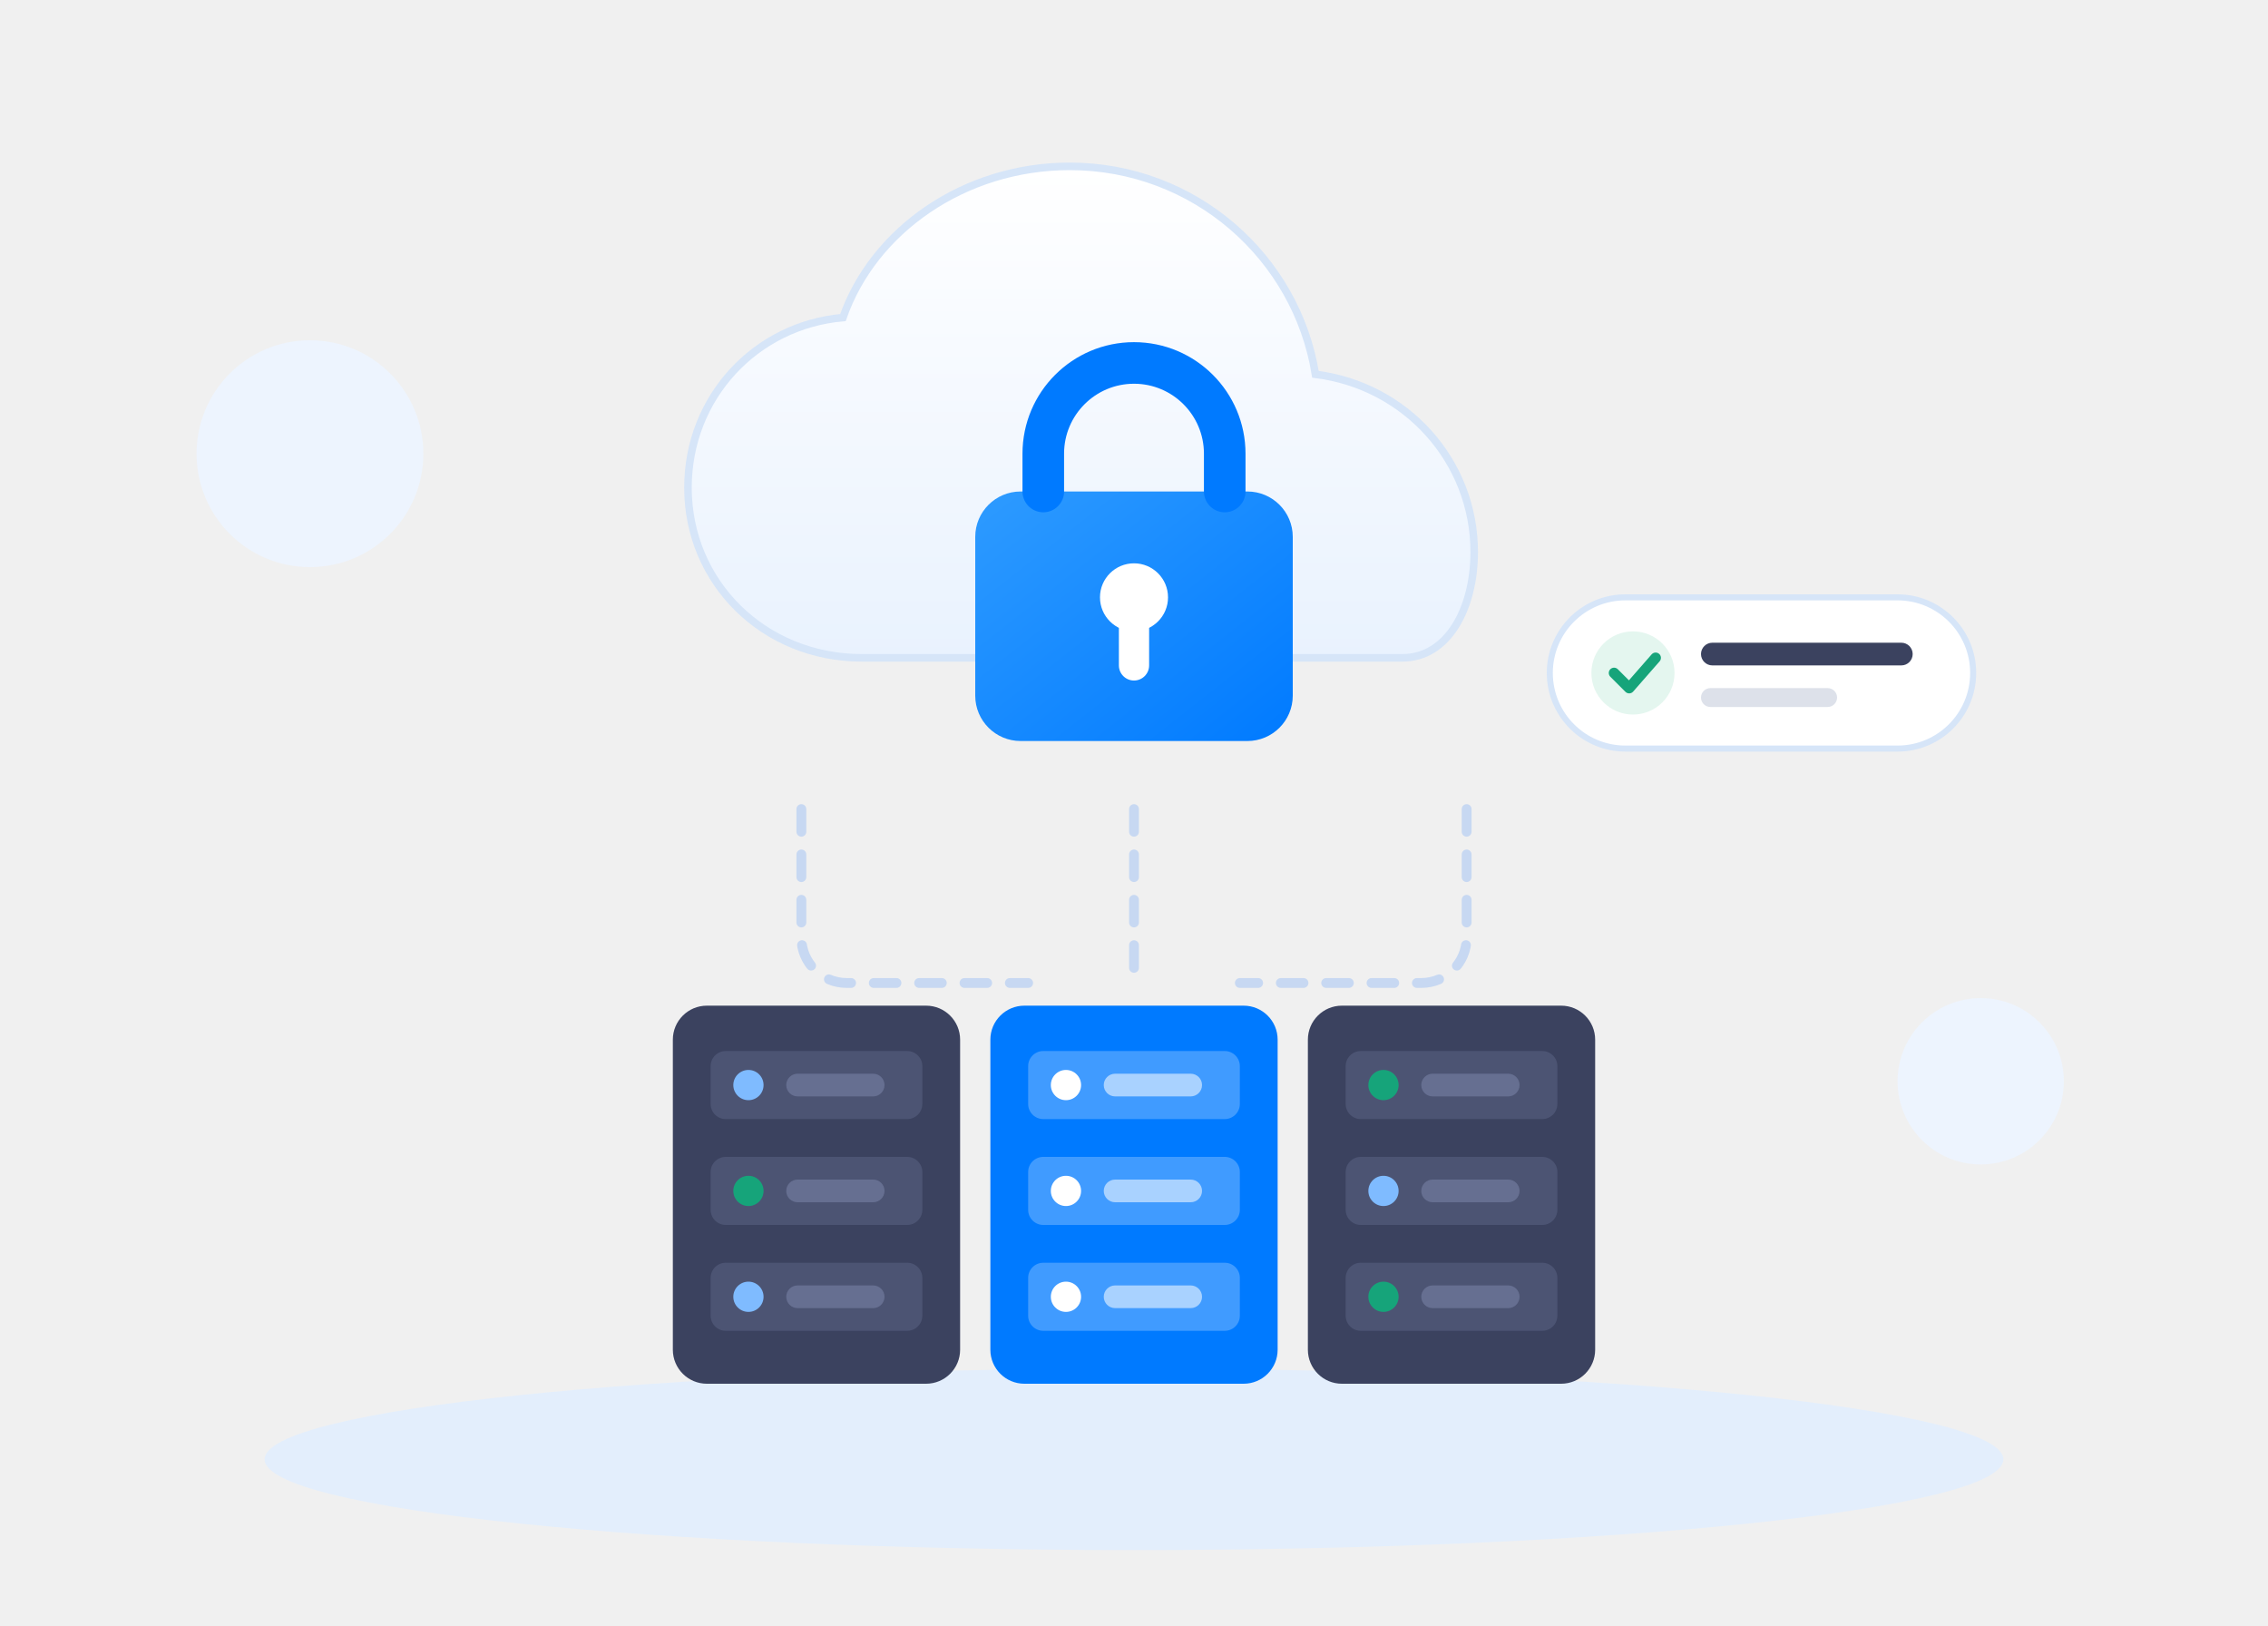
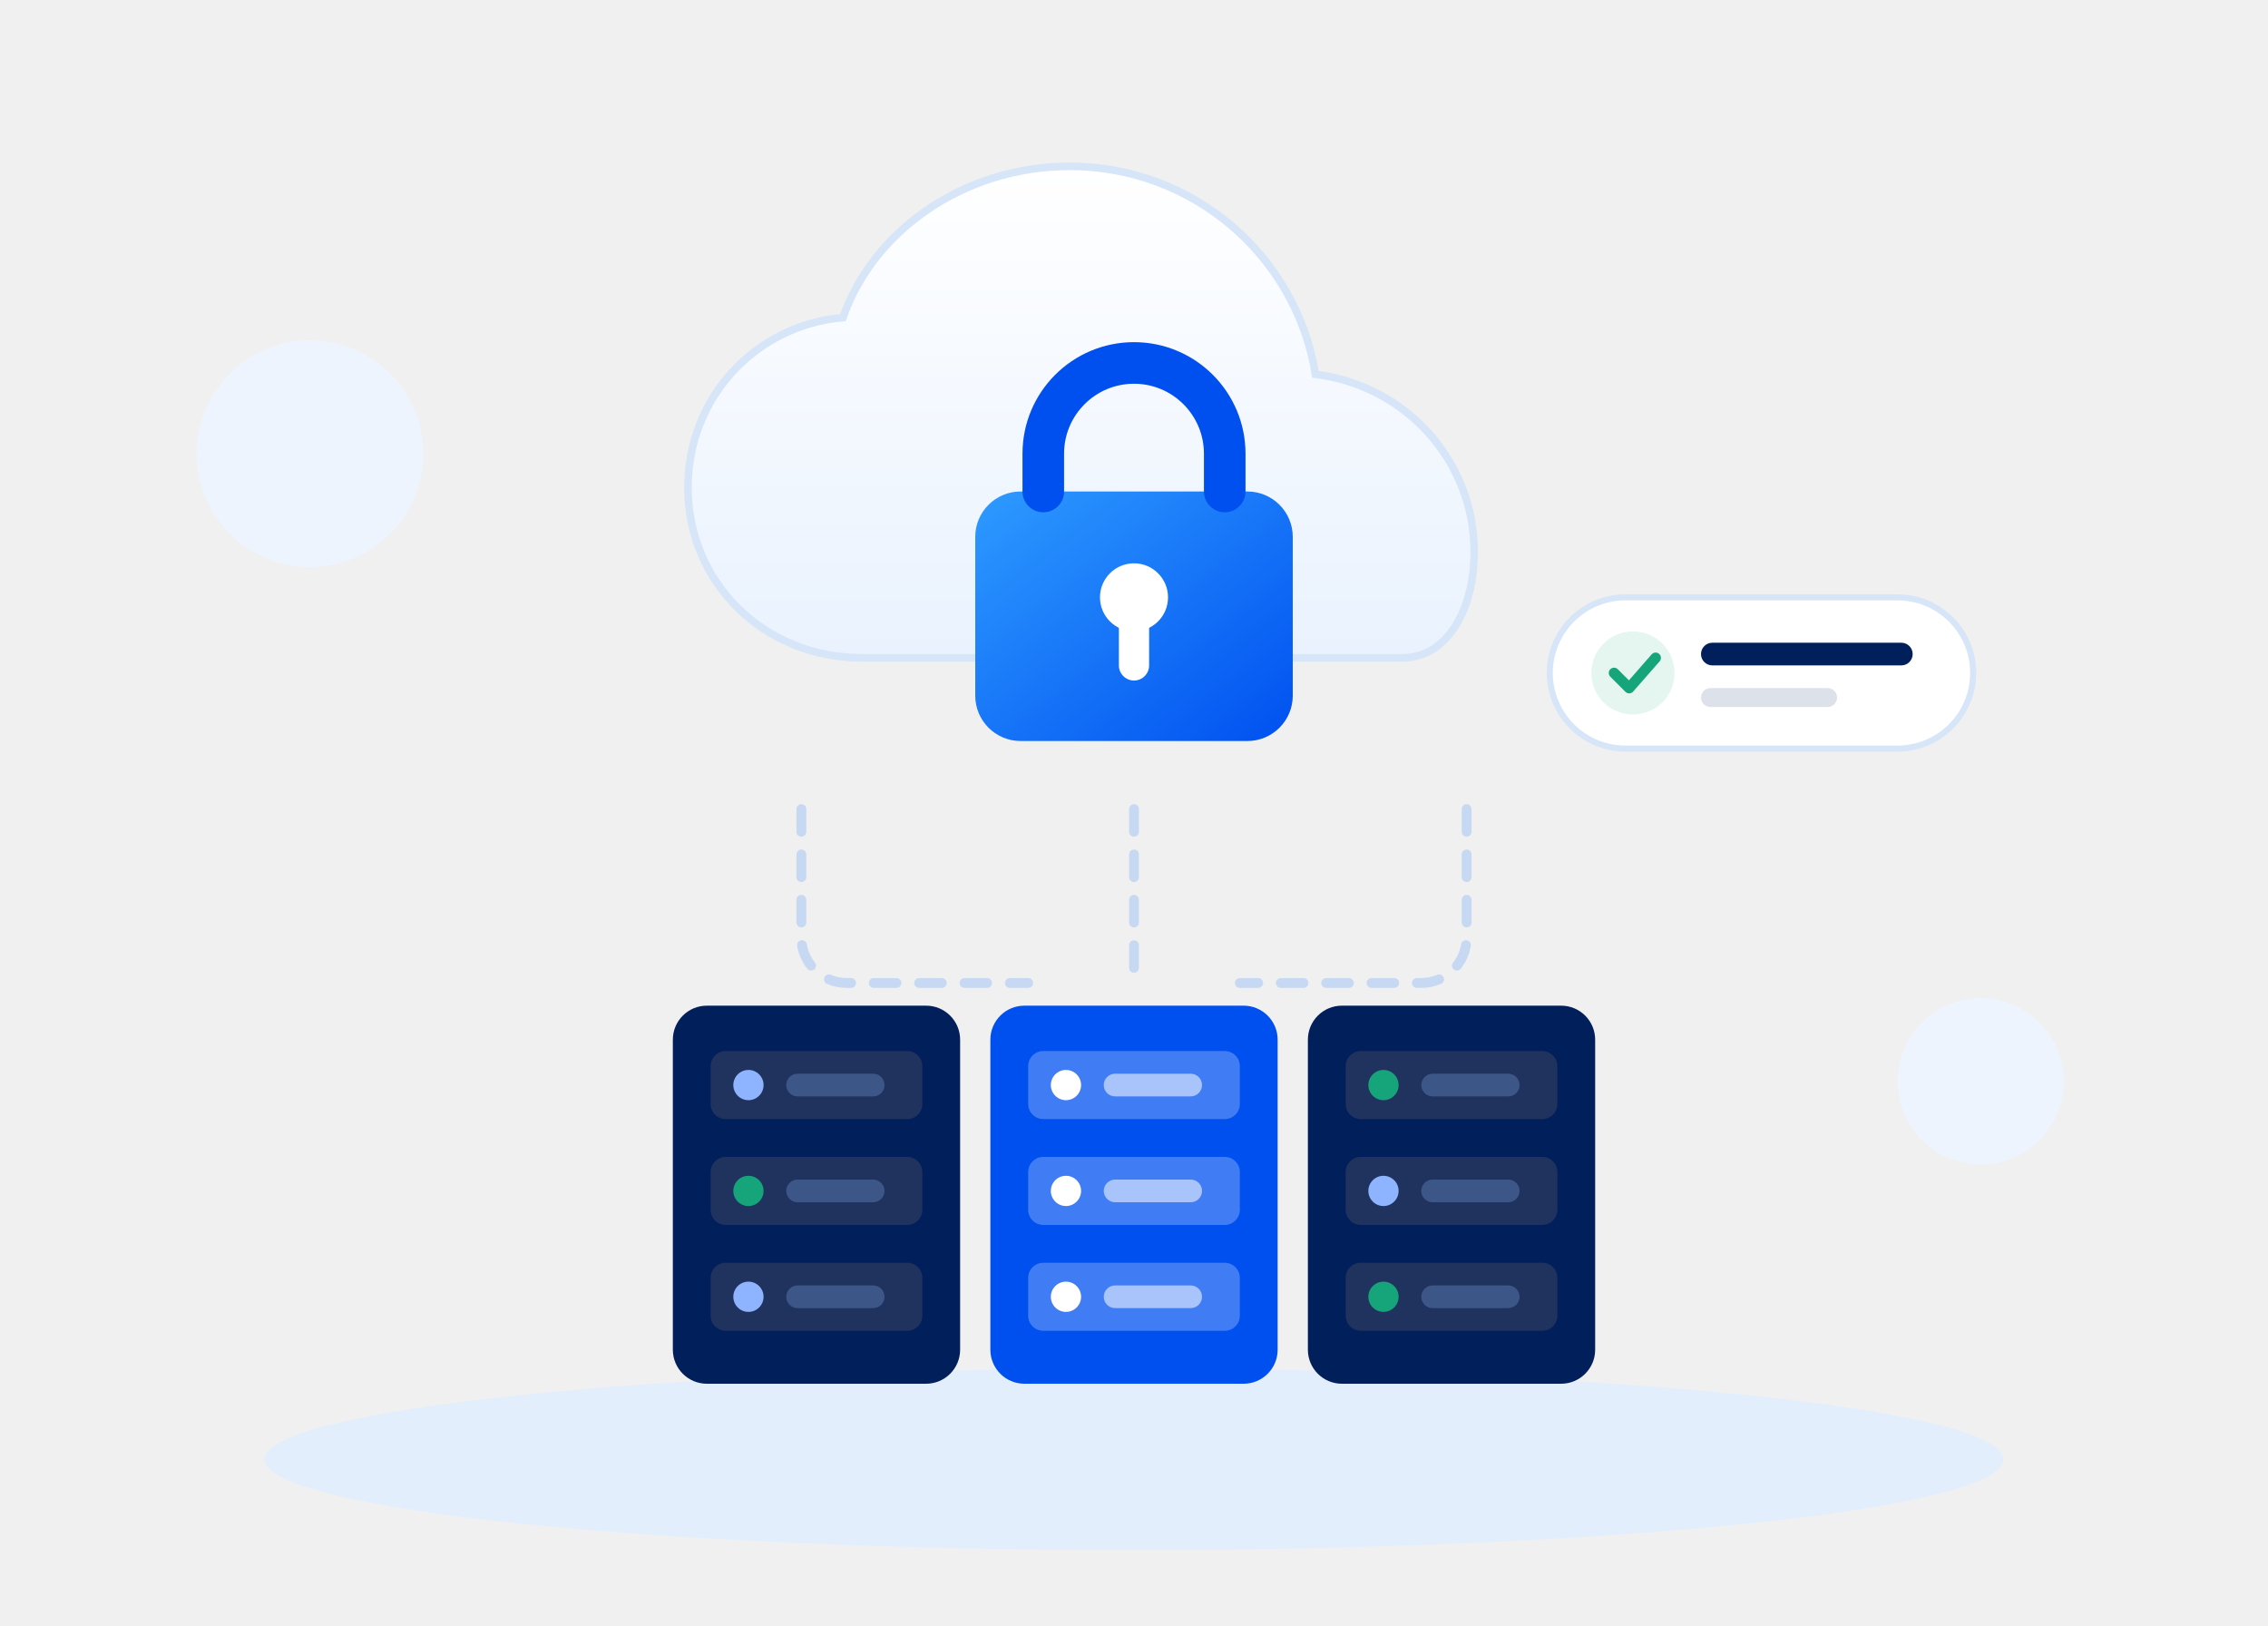
<svg xmlns="http://www.w3.org/2000/svg" viewBox="0 0 600 430" role="img" aria-label="Cloud infrastructure protected by a lock, connected to server racks">
  <defs>
    <linearGradient id="cl" x1="0" y1="0" x2="0" y2="1">
      <stop offset="0" stop-color="#fff" />
      <stop offset="1" stop-color="#E9F2FE" />
    </linearGradient>
    <linearGradient id="lk" x1="0" y1="0" x2="1" y2="1">
      <stop offset="0" stop-color="#2E9BFF" />
-       <stop offset="1" stop-color="#007AFF" />
+       <stop offset="1" stop-color="#0050F0" />
    </linearGradient>
  </defs>
  <ellipse cx="300" cy="386" rx="230" ry="24" fill="#E3EEFC" />
  <circle cx="82" cy="120" r="30" fill="#EDF4FE" />
  <circle cx="524" cy="286" r="22" fill="#EDF4FE" />
  <g transform="translate(150 44)">
    <path d="M78 130c-26 0-46-20-46-45 0-24 18-43 41-45C81 17 105 0 133 0c33 0 60 24 65 55 24 3 42 23 42 47 0 15-7 28-19 28z" fill="url(#cl)" stroke="#D6E5F8" stroke-width="2" />
  </g>
  <g transform="translate(258 96)">
    <rect x="0" y="34" width="84" height="66" rx="12" fill="url(#lk)" />
-     <path d="M18 34V24a24 24 0 0 1 48 0v10" fill="none" stroke="#007AFF" stroke-width="11" stroke-linecap="round" />
+     <path d="M18 34V24a24 24 0 0 1 48 0v10" fill="none" stroke="#0050F0" stroke-width="11" stroke-linecap="round" />
    <circle cx="42" cy="62" r="9" fill="#fff" />
    <rect x="38" y="66" width="8" height="18" rx="4" fill="#fff" />
  </g>
  <path d="M212 214v34a12 12 0 0 0 12 12h48" fill="none" stroke="#C7D8F2" stroke-width="2.6" stroke-dasharray="6 6" stroke-linecap="round" />
  <path d="M300 214v46" fill="none" stroke="#C7D8F2" stroke-width="2.6" stroke-dasharray="6 6" stroke-linecap="round" />
  <path d="M388 214v34a12 12 0 0 1-12 12h-48" fill="none" stroke="#C7D8F2" stroke-width="2.6" stroke-dasharray="6 6" stroke-linecap="round" />
  <g transform="translate(178 266)">
-     <rect x="0" y="0" width="76" height="100" rx="9" fill="#3B425F" />
-     <rect x="10" y="12" width="56" height="18" rx="4" fill="#4C5473" />
-     <circle cx="20" cy="21" r="4" fill="#7FBBFF" />
-     <rect x="30" y="18" width="26" height="6" rx="3" fill="#666F91" />
-     <rect x="10" y="40" width="56" height="18" rx="4" fill="#4C5473" />
+     <rect x="0" y="0" width="76" height="100" rx="9" fill="#011F5A" />
+     <rect x="10" y="12" width="56" height="18" rx="4" fill="#20335F" />
+     <circle cx="20" cy="21" r="4" fill="#8FB4FF" />
+     <rect x="30" y="18" width="26" height="6" rx="3" fill="#3D5688" />
+     <rect x="10" y="40" width="56" height="18" rx="4" fill="#20335F" />
    <circle cx="20" cy="49" r="4" fill="#16A47A" />
-     <rect x="30" y="46" width="26" height="6" rx="3" fill="#666F91" />
-     <rect x="10" y="68" width="56" height="18" rx="4" fill="#4C5473" />
-     <circle cx="20" cy="77" r="4" fill="#7FBBFF" />
-     <rect x="30" y="74" width="26" height="6" rx="3" fill="#666F91" />
+     <rect x="30" y="46" width="26" height="6" rx="3" fill="#3D5688" />
+     <rect x="10" y="68" width="56" height="18" rx="4" fill="#20335F" />
+     <circle cx="20" cy="77" r="4" fill="#8FB4FF" />
+     <rect x="30" y="74" width="26" height="6" rx="3" fill="#3D5688" />
  </g>
  <g transform="translate(262 266)">
-     <rect x="0" y="0" width="76" height="100" rx="9" fill="#007AFF" />
+     <rect x="0" y="0" width="76" height="100" rx="9" fill="#0050F0" />
    <rect x="10" y="12" width="56" height="18" rx="4" fill="#fff" opacity=".25" />
    <circle cx="20" cy="21" r="4" fill="#fff" />
    <rect x="30" y="18" width="26" height="6" rx="3" fill="#fff" opacity=".55" />
    <rect x="10" y="40" width="56" height="18" rx="4" fill="#fff" opacity=".25" />
    <circle cx="20" cy="49" r="4" fill="#fff" />
    <rect x="30" y="46" width="26" height="6" rx="3" fill="#fff" opacity=".55" />
    <rect x="10" y="68" width="56" height="18" rx="4" fill="#fff" opacity=".25" />
    <circle cx="20" cy="77" r="4" fill="#fff" />
    <rect x="30" y="74" width="26" height="6" rx="3" fill="#fff" opacity=".55" />
  </g>
  <g transform="translate(346 266)">
-     <rect x="0" y="0" width="76" height="100" rx="9" fill="#3B425F" />
-     <rect x="10" y="12" width="56" height="18" rx="4" fill="#4C5473" />
+     <rect x="0" y="0" width="76" height="100" rx="9" fill="#011F5A" />
+     <rect x="10" y="12" width="56" height="18" rx="4" fill="#20335F" />
    <circle cx="20" cy="21" r="4" fill="#16A47A" />
-     <rect x="30" y="18" width="26" height="6" rx="3" fill="#666F91" />
-     <rect x="10" y="40" width="56" height="18" rx="4" fill="#4C5473" />
-     <circle cx="20" cy="49" r="4" fill="#7FBBFF" />
-     <rect x="30" y="46" width="26" height="6" rx="3" fill="#666F91" />
-     <rect x="10" y="68" width="56" height="18" rx="4" fill="#4C5473" />
+     <rect x="30" y="18" width="26" height="6" rx="3" fill="#3D5688" />
+     <rect x="10" y="40" width="56" height="18" rx="4" fill="#20335F" />
+     <circle cx="20" cy="49" r="4" fill="#8FB4FF" />
+     <rect x="30" y="46" width="26" height="6" rx="3" fill="#3D5688" />
+     <rect x="10" y="68" width="56" height="18" rx="4" fill="#20335F" />
    <circle cx="20" cy="77" r="4" fill="#16A47A" />
-     <rect x="30" y="74" width="26" height="6" rx="3" fill="#666F91" />
+     <rect x="30" y="74" width="26" height="6" rx="3" fill="#3D5688" />
  </g>
  <g transform="translate(410 158)">
    <rect x="0" y="0" width="112" height="40" rx="20" fill="#fff" stroke="#D6E5F8" stroke-width="1.6" />
    <circle cx="22" cy="20" r="11" fill="#E4F6EF" />
    <path d="M17 20l4 4 7-8" fill="none" stroke="#16A47A" stroke-width="2.8" stroke-linecap="round" stroke-linejoin="round" />
-     <rect x="40" y="12" width="56" height="6" rx="3" fill="#3B425F" />
+     <rect x="40" y="12" width="56" height="6" rx="3" fill="#011F5A" />
    <rect x="40" y="24" width="36" height="5" rx="2.5" fill="#DDE1EA" />
  </g>
</svg>
